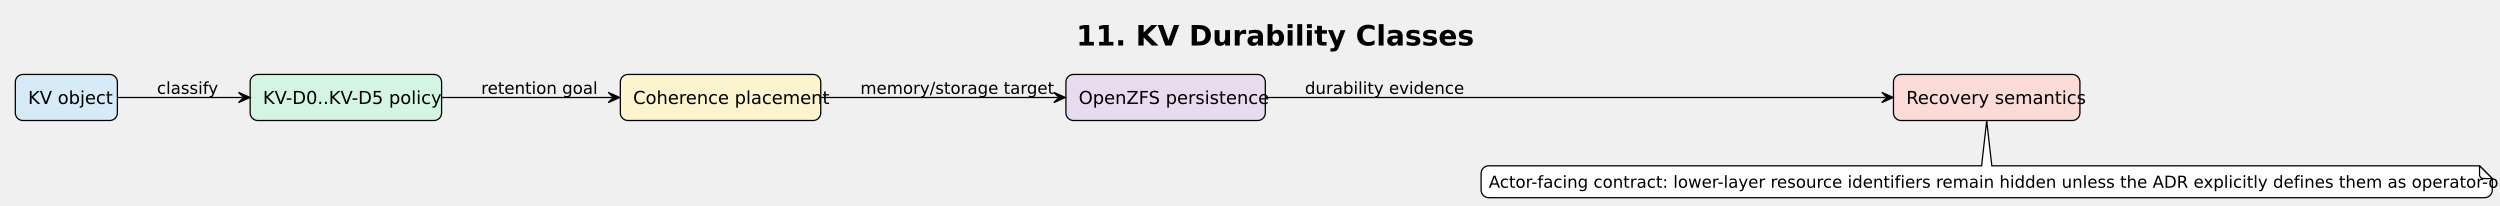
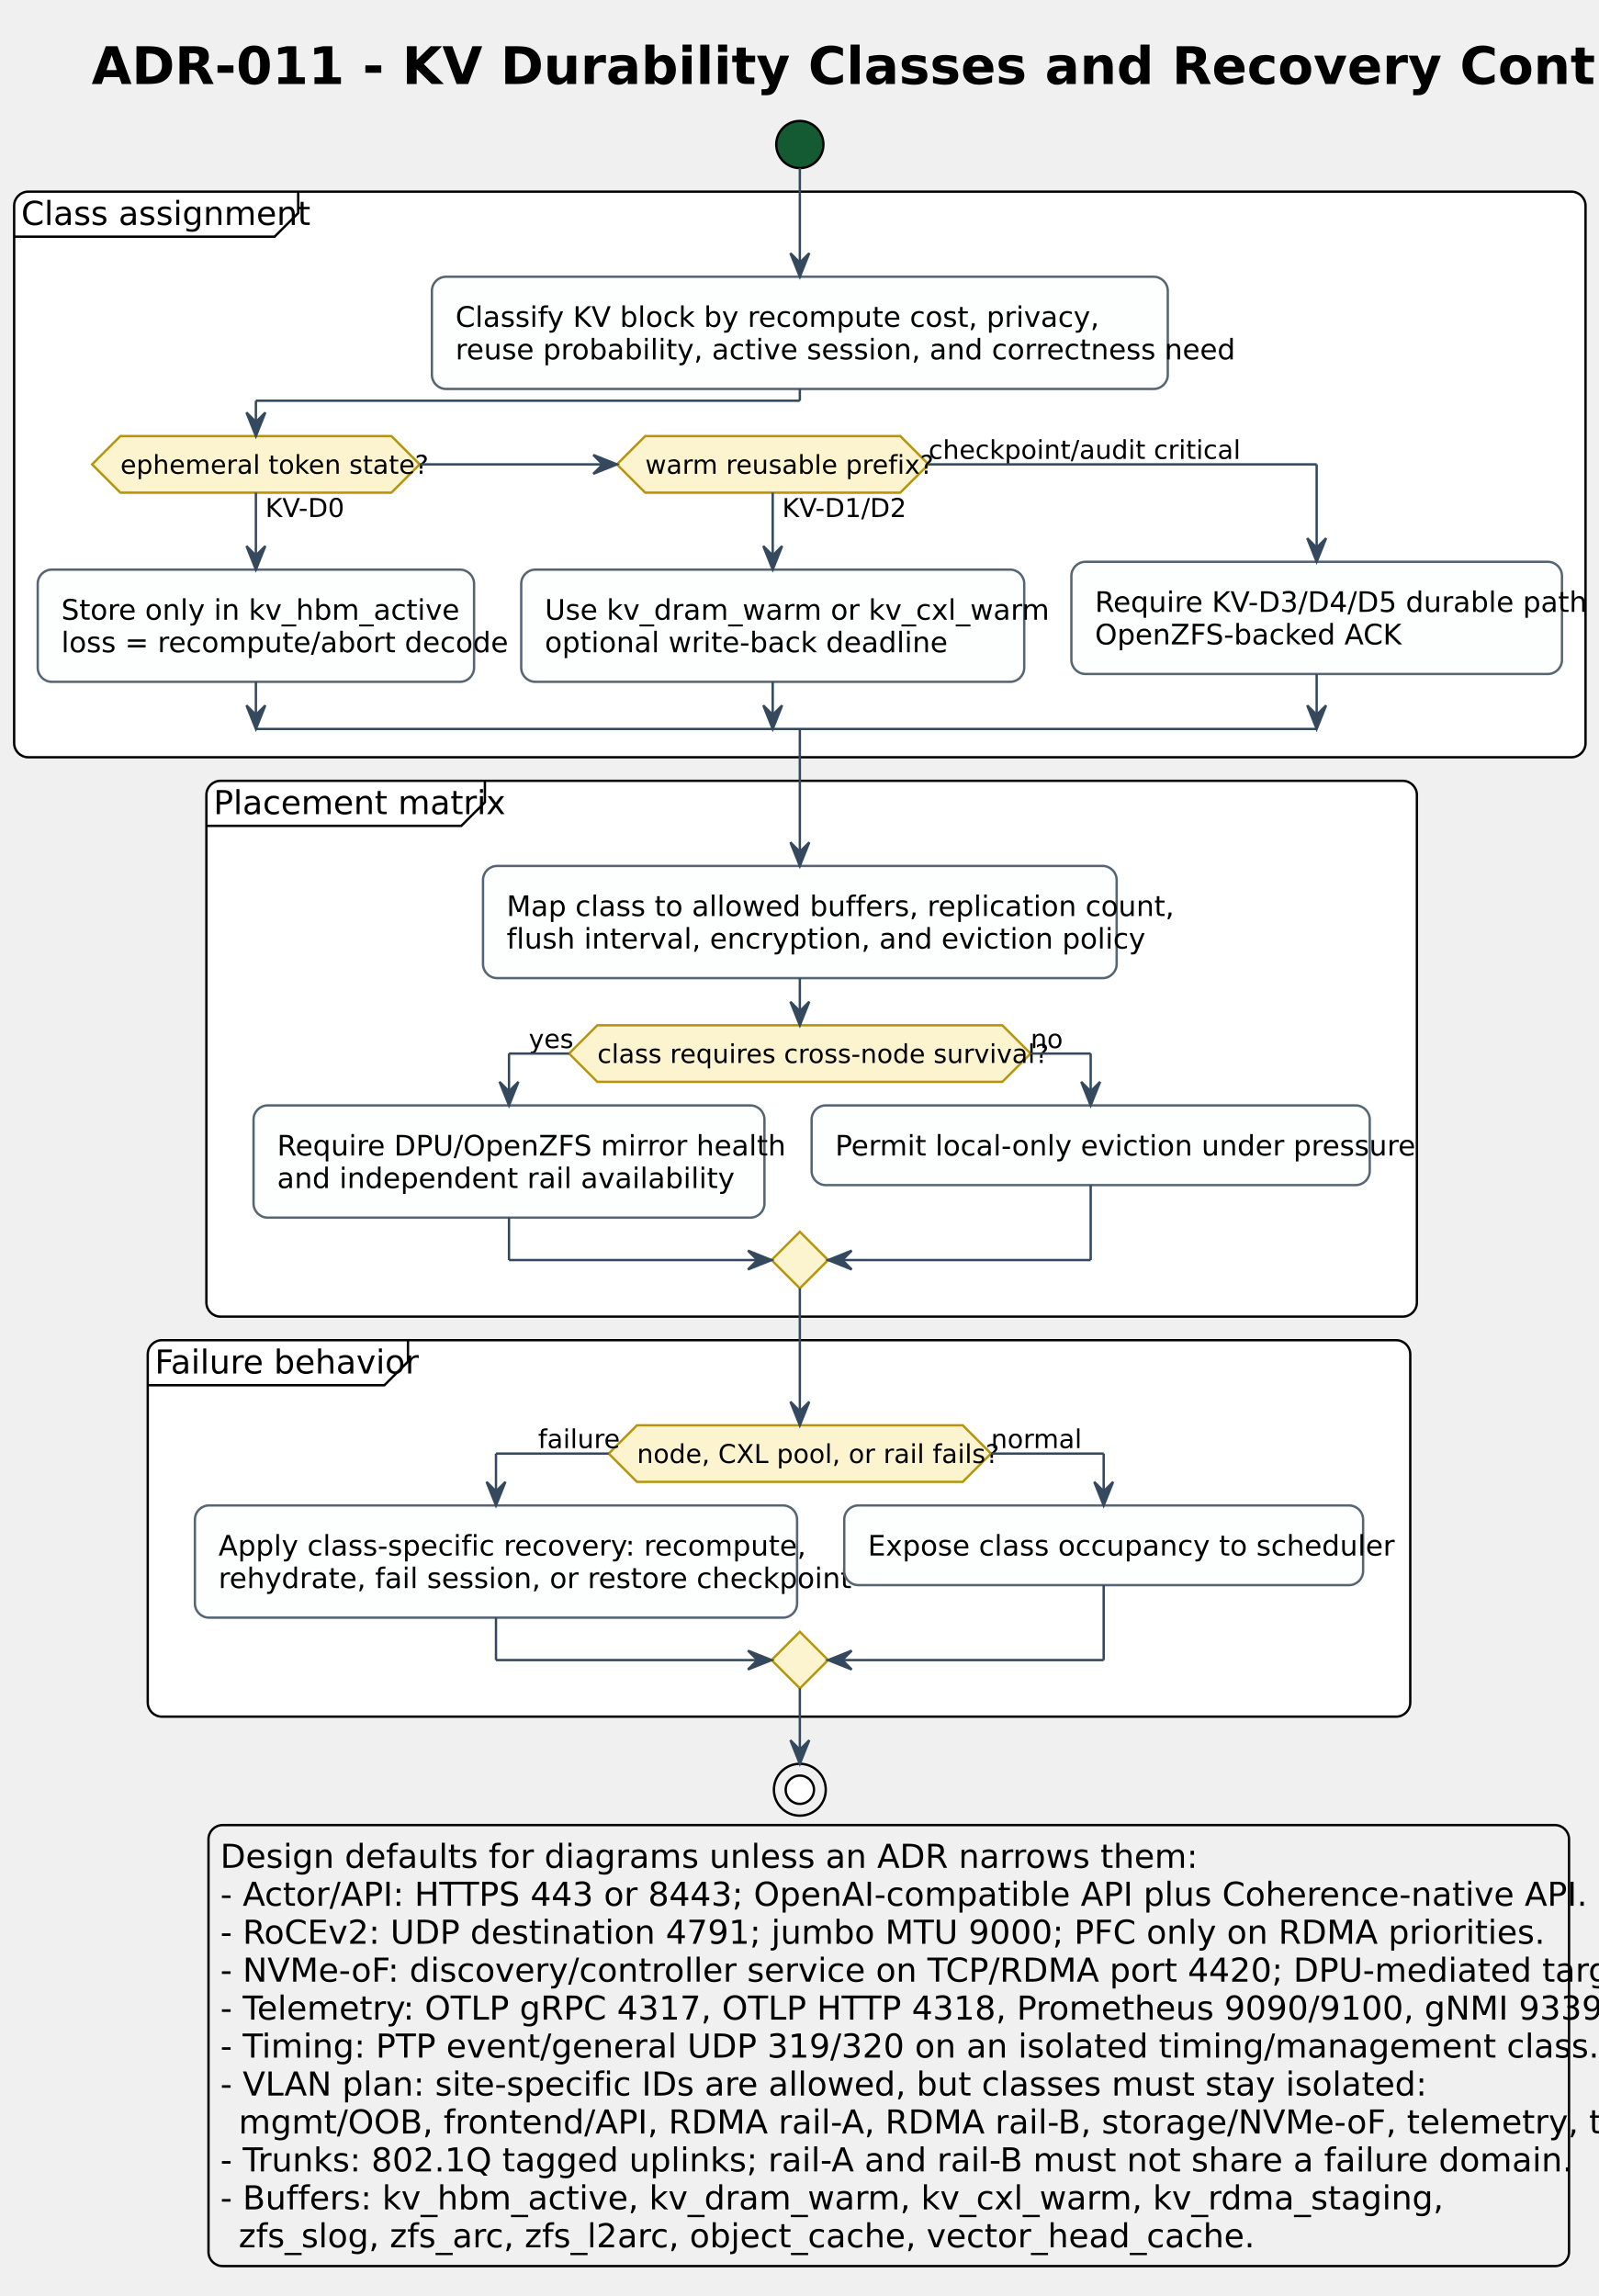
- <svg xmlns="http://www.w3.org/2000/svg" contentStyleType="text/css" data-diagram-type="DESCRIPTION" height="161px" preserveAspectRatio="none" style="width:1958px;height:161px;background:#FFFFFF;" version="1.1" viewBox="0 0 1958 161" width="1958px" zoomAndPan="magnify">
+ <svg xmlns="http://www.w3.org/2000/svg" contentStyleType="text/css" data-diagram-type="ACTIVITY" height="974px" preserveAspectRatio="none" style="width:678px;height:974px;background:#FFFFFF;" version="1.1" viewBox="0 0 678 974" width="678px" zoomAndPan="magnify">
  <defs />
  <g>
-     <g class="title" data-source-line="2">
-       <text fill="#000000" font-family="DejaVu Sans" font-size="22" font-weight="bold" lengthAdjust="spacing" textLength="264.118" x="842.928" y="35.636">11. KV Durability Classes</text>
+     <g class="title" data-source-line="18">
+       <text fill="#000000" font-family="DejaVu Sans" font-size="22" font-weight="bold" lengthAdjust="spacing" textLength="597.867" x="38.856" y="35.636">ADR-011 - KV Durability Classes and Recovery Contracts</text>
    </g>
-     <g class="entity" data-qualified-name="N1" data-source-line="8" id="ent0002">
-       <rect fill="#D6EAF8" height="36.099" rx="6" ry="6" style="stroke:#000000;stroke-width:1;" width="79.924" x="12" y="58.298" />
-       <text fill="#000000" font-family="DejaVu Sans" font-size="14" lengthAdjust="spacing" textLength="59.924" x="22" y="81.43">KV object</text>
-     </g>
-     <g class="entity" data-qualified-name="N2" data-source-line="9" id="ent0003">
-       <rect fill="#D5F5E3" height="36.099" rx="6" ry="6" style="stroke:#000000;stroke-width:1;" width="149.931" x="195.92" y="58.298" />
-       <text fill="#000000" font-family="DejaVu Sans" font-size="14" lengthAdjust="spacing" textLength="129.931" x="205.92" y="81.43">KV-D0..KV-D5 policy</text>
-     </g>
-     <g class="entity" data-qualified-name="N3" data-source-line="10" id="ent0004">
-       <rect fill="#FCF3CF" height="36.099" rx="6" ry="6" style="stroke:#000000;stroke-width:1;" width="156.972" x="485.85" y="58.298" />
-       <text fill="#000000" font-family="DejaVu Sans" font-size="14" lengthAdjust="spacing" textLength="136.972" x="495.85" y="81.43">Coherence placement</text>
-     </g>
-     <g class="entity" data-qualified-name="N4" data-source-line="11" id="ent0005">
-       <rect fill="#E8DAEF" height="36.099" rx="6" ry="6" style="stroke:#000000;stroke-width:1;" width="156.172" x="834.83" y="58.298" />
-       <text fill="#000000" font-family="DejaVu Sans" font-size="14" lengthAdjust="spacing" textLength="136.172" x="844.83" y="81.43">OpenZFS persistence</text>
-     </g>
-     <g class="entity" data-qualified-name="N5" data-source-line="12" id="ent0006">
-       <rect fill="#FADBD8" height="36.099" rx="6" ry="6" style="stroke:#000000;stroke-width:1;" width="146.041" x="1482.96" y="58.298" />
-       <text fill="#000000" font-family="DejaVu Sans" font-size="14" lengthAdjust="spacing" textLength="126.041" x="1492.96" y="81.43">Recovery semantics</text>
-     </g>
-     <g class="entity" data-qualified-name="GMN11" data-source-line="20" id="ent0012">
-       <path d="M1160,135.868 L1160,148.817 A6,6 0 0 0 1166,154.817 L1945.974,154.817 A6,6 0 0 0 1951.974,148.817 L1951.974,139.868 L1941.974,129.868 L1559.98,129.868 L1555.98,94.598 L1551.98,129.868 L1166,129.868 A6,6 0 0 0 1160,135.868" fill="#FFFFFF" style="stroke:#000000;stroke-width:1;" />
-       <path d="M1941.974,129.868 L1941.974,136.868 A3,3 0 0 0 1944.974,139.868 L1951.974,139.868 L1941.974,129.868" fill="#FFFFFF" style="stroke:#000000;stroke-width:1;" />
-       <text fill="#000000" font-family="DejaVu Sans" font-size="13" lengthAdjust="spacing" textLength="770.974" x="1166" y="147.062">Actor-facing contract: lower-layer resource identifiers remain hidden unless the ADR explicitly defines them as operator-only evidence.</text>
-     </g>
-     <g class="link" data-entity-1="ent0002" data-entity-2="ent0003" data-link-type="dependency" data-source-line="14" id="lnk7">
-       <path d="M92.25,76.348 C121.06,76.348 155.05,76.348 189.8,76.348" fill="none" id="N1-to-N2" style="stroke:#000000;stroke-width:1;" />
-       <polygon fill="#000000" points="195.8,76.348,186.8,72.348,190.8,76.348,186.8,80.348,195.8,76.348" style="stroke:#000000;stroke-width:1;" />
-       <text fill="#000000" font-family="DejaVu Sans" font-size="13" lengthAdjust="spacing" textLength="42.618" x="122.92" y="73.542">classify</text>
-     </g>
-     <g class="link" data-entity-1="ent0003" data-entity-2="ent0004" data-link-type="dependency" data-source-line="15" id="lnk8">
-       <path d="M346.19,76.348 C388.77,76.348 436.17,76.348 479.36,76.348" fill="none" id="N2-to-N3" style="stroke:#000000;stroke-width:1;" />
-       <polygon fill="#000000" points="485.36,76.348,476.36,72.348,480.36,76.348,476.36,80.348,485.36,76.348" style="stroke:#000000;stroke-width:1;" />
-       <text fill="#000000" font-family="DejaVu Sans" font-size="13" lengthAdjust="spacing" textLength="78.781" x="376.85" y="73.542">retention goal</text>
-     </g>
-     <g class="link" data-entity-1="ent0004" data-entity-2="ent0005" data-link-type="dependency" data-source-line="16" id="lnk9">
-       <path d="M643.12,76.348 C700.2,76.348 771.38,76.348 828.39,76.348" fill="none" id="N3-to-N4" style="stroke:#000000;stroke-width:1;" />
-       <polygon fill="#000000" points="834.39,76.348,825.39,72.348,829.39,76.348,825.39,80.348,834.39,76.348" style="stroke:#000000;stroke-width:1;" />
-       <text fill="#000000" font-family="DejaVu Sans" font-size="13" lengthAdjust="spacing" textLength="130.774" x="673.83" y="73.542">memory/storage target</text>
-     </g>
-     <g class="link" data-entity-1="ent0005" data-entity-2="ent0006" data-link-type="dependency" data-source-line="17" id="lnk10">
-       <path d="M991.24,76.348 C1116.29,76.348 1355.14,76.348 1476.81,76.348" fill="none" id="N4-to-N5" style="stroke:#000000;stroke-width:1;" />
-       <polygon fill="#000000" points="1482.81,76.348,1473.81,72.348,1477.81,76.348,1473.81,80.348,1482.81,76.348" style="stroke:#000000;stroke-width:1;" />
-       <text fill="#000000" font-family="DejaVu Sans" font-size="13" lengthAdjust="spacing" textLength="107.675" x="1022" y="73.542">durability evidence</text>
+     <ellipse cx="339.29" cy="61.298" fill="#145A32" rx="10" ry="10" style="stroke:#000000;stroke-width:1;" />
+     <rect fill="#FFFFFF" height="239.943" rx="6" ry="6" style="stroke:#000000;stroke-width:1;" width="666.58" x="6" y="81.298" />
+     <path d="M126.489,81.298 L126.489,90.397 L116.489,100.397 L6,100.397" fill="none" style="stroke:#000000;stroke-width:1;" />
+     <text fill="#000000" font-family="DejaVu Sans" font-size="14" lengthAdjust="spacing" textLength="110.489" x="9" y="95.43">Class assignment</text>
+     <rect fill="#FDFEFE" height="47.598" rx="6" ry="6" style="stroke:#566573;stroke-width:1;" width="312.16" x="183.21" y="117.397" />
+     <text fill="#000000" font-family="DejaVu Sans" font-size="12" lengthAdjust="spacing" textLength="242.086" x="193.21" y="138.652">Classify KV block by recompute cost, privacy,</text>
+     <text fill="#000000" font-family="DejaVu Sans" font-size="12" lengthAdjust="spacing" textLength="292.16" x="193.21" y="152.451">reuse probability, active session, and correctness need</text>
+     <polygon fill="#FCF3CF" points="51.068,184.994,166.031,184.994,178.031,196.994,166.031,208.994,51.068,208.994,39.068,196.994,51.068,184.994" style="stroke:#B7950B;stroke-width:1;" />
+     <text fill="#000000" font-family="DejaVu Sans" font-size="11" lengthAdjust="spacing" textLength="32.398" x="112.55" y="219.312">KV-D0</text>
+     <text fill="#000000" font-family="DejaVu Sans" font-size="11" lengthAdjust="spacing" textLength="114.963" x="51.068" y="200.988">ephemeral token state?</text>
+     <rect fill="#FDFEFE" height="47.598" rx="6" ry="6" style="stroke:#566573;stroke-width:1;" width="185.1" x="16" y="241.643" />
+     <text fill="#000000" font-family="DejaVu Sans" font-size="12" lengthAdjust="spacing" textLength="150.076" x="26" y="262.899">Store only in kv_hbm_active</text>
+     <text fill="#000000" font-family="DejaVu Sans" font-size="12" lengthAdjust="spacing" textLength="165.1" x="26" y="276.698">loss = recompute/abort decode</text>
+     <polygon fill="#FCF3CF" points="273.682,184.994,381.894,184.994,393.894,196.994,381.894,208.994,273.682,208.994,261.682,196.994,273.682,184.994" style="stroke:#B7950B;stroke-width:1;" />
+     <text fill="#000000" font-family="DejaVu Sans" font-size="11" lengthAdjust="spacing" textLength="49.516" x="331.788" y="219.312">KV-D1/D2</text>
+     <text fill="#000000" font-family="DejaVu Sans" font-size="11" lengthAdjust="spacing" textLength="108.211" x="273.682" y="200.988">warm reusable prefix?</text>
+     <text fill="#000000" font-family="DejaVu Sans" font-size="11" lengthAdjust="spacing" textLength="113.722" x="393.894" y="194.663">checkpoint/audit critical</text>
+     <rect fill="#FDFEFE" height="47.598" rx="6" ry="6" style="stroke:#566573;stroke-width:1;" width="213.377" x="221.1" y="241.643" />
+     <text fill="#000000" font-family="DejaVu Sans" font-size="12" lengthAdjust="spacing" textLength="193.377" x="231.1" y="262.899">Use kv_dram_warm or kv_cxl_warm</text>
+     <text fill="#000000" font-family="DejaVu Sans" font-size="12" lengthAdjust="spacing" textLength="148.758" x="231.1" y="276.698">optional write-back deadline</text>
+     <rect fill="#FDFEFE" height="47.598" rx="6" ry="6" style="stroke:#566573;stroke-width:1;" width="208.103" x="454.477" y="238.319" />
+     <text fill="#000000" font-family="DejaVu Sans" font-size="12" lengthAdjust="spacing" textLength="188.103" x="464.477" y="259.575">Require KV-D3/D4/D5 durable path</text>
+     <text fill="#000000" font-family="DejaVu Sans" font-size="12" lengthAdjust="spacing" textLength="122.719" x="464.477" y="273.373">OpenZFS-backed ACK</text>
+     <rect fill="#FFFFFF" height="227.294" rx="6" ry="6" style="stroke:#000000;stroke-width:1;" width="513.496" x="87.549" y="331.241" />
+     <path d="M205.693,331.241 L205.693,340.339 L195.693,350.339 L87.549,350.339" fill="none" style="stroke:#000000;stroke-width:1;" />
+     <text fill="#000000" font-family="DejaVu Sans" font-size="14" lengthAdjust="spacing" textLength="108.144" x="90.549" y="345.373">Placement matrix</text>
+     <rect fill="#FDFEFE" height="47.598" rx="6" ry="6" style="stroke:#566573;stroke-width:1;" width="268.795" x="204.893" y="367.339" />
+     <text fill="#000000" font-family="DejaVu Sans" font-size="12" lengthAdjust="spacing" textLength="248.795" x="214.893" y="388.595">Map class to allowed buffers, replication count,</text>
+     <text fill="#000000" font-family="DejaVu Sans" font-size="12" lengthAdjust="spacing" textLength="234.123" x="214.893" y="402.394">flush interval, encryption, and eviction policy</text>
+     <polygon fill="#FCF3CF" points="253.395,434.937,425.185,434.937,437.185,446.937,425.185,458.937,253.395,458.937,241.395,446.937,253.395,434.937" style="stroke:#B7950B;stroke-width:1;" />
+     <text fill="#000000" font-family="DejaVu Sans" font-size="11" lengthAdjust="spacing" textLength="171.789" x="253.395" y="450.93">class requires cross-node survival?</text>
+     <text fill="#000000" font-family="DejaVu Sans" font-size="11" lengthAdjust="spacing" textLength="17.118" x="224.278" y="444.606">yes</text>
+     <text fill="#000000" font-family="DejaVu Sans" font-size="11" lengthAdjust="spacing" textLength="12.235" x="437.185" y="444.606">no</text>
+     <rect fill="#FDFEFE" height="47.598" rx="6" ry="6" style="stroke:#566573;stroke-width:1;" width="216.734" x="107.549" y="468.937" />
+     <text fill="#000000" font-family="DejaVu Sans" font-size="12" lengthAdjust="spacing" textLength="196.734" x="117.549" y="490.193">Require DPU/OpenZFS mirror health</text>
+     <text fill="#000000" font-family="DejaVu Sans" font-size="12" lengthAdjust="spacing" textLength="167.449" x="117.549" y="503.992">and independent rail availability</text>
+     <rect fill="#FDFEFE" height="33.799" rx="6" ry="6" style="stroke:#566573;stroke-width:1;" width="236.762" x="344.283" y="468.937" />
+     <text fill="#000000" font-family="DejaVu Sans" font-size="12" lengthAdjust="spacing" textLength="216.762" x="354.283" y="490.193">Permit local-only eviction under pressure</text>
+     <polygon fill="#FCF3CF" points="339.29,522.535,351.29,534.535,339.29,546.535,327.29,534.535,339.29,522.535" style="stroke:#B7950B;stroke-width:1;" />
+     <rect fill="#FFFFFF" height="159.696" rx="6" ry="6" style="stroke:#000000;stroke-width:1;" width="535.557" x="62.677" y="568.535" />
+     <path d="M173.063,568.535 L173.063,577.633 L163.063,587.633 L62.677,587.633" fill="none" style="stroke:#000000;stroke-width:1;" />
+     <text fill="#000000" font-family="DejaVu Sans" font-size="14" lengthAdjust="spacing" textLength="100.386" x="65.677" y="582.667">Failure behavior</text>
+     <polygon fill="#FCF3CF" points="270.196,604.633,408.384,604.633,420.384,616.633,408.384,628.633,270.196,628.633,258.196,616.633,270.196,604.633" style="stroke:#B7950B;stroke-width:1;" />
+     <text fill="#000000" font-family="DejaVu Sans" font-size="11" lengthAdjust="spacing" textLength="138.188" x="270.196" y="620.627">node, CXL pool, or rail fails?</text>
+     <text fill="#000000" font-family="DejaVu Sans" font-size="11" lengthAdjust="spacing" textLength="29.96" x="228.236" y="614.302">failure</text>
+     <text fill="#000000" font-family="DejaVu Sans" font-size="11" lengthAdjust="spacing" textLength="33.623" x="420.384" y="614.302">normal</text>
+     <rect fill="#FDFEFE" height="47.598" rx="6" ry="6" style="stroke:#566573;stroke-width:1;" width="255.447" x="82.677" y="638.633" />
+     <text fill="#000000" font-family="DejaVu Sans" font-size="12" lengthAdjust="spacing" textLength="220.746" x="92.677" y="659.889">Apply class-specific recovery: recompute,</text>
+     <text fill="#000000" font-family="DejaVu Sans" font-size="12" lengthAdjust="spacing" textLength="235.447" x="92.677" y="673.688">rehydrate, fail session, or restore checkpoint</text>
+     <rect fill="#FDFEFE" height="33.799" rx="6" ry="6" style="stroke:#566573;stroke-width:1;" width="220.109" x="358.125" y="638.633" />
+     <text fill="#000000" font-family="DejaVu Sans" font-size="12" lengthAdjust="spacing" textLength="200.109" x="368.125" y="659.889">Expose class occupancy to scheduler</text>
+     <polygon fill="#FCF3CF" points="339.29,692.231,351.29,704.231,339.29,716.231,327.29,704.231,339.29,692.231" style="stroke:#B7950B;stroke-width:1;" />
+     <ellipse cx="339.29" cy="759.231" fill="none" rx="11" ry="11" style="stroke:#000000;stroke-width:1;" />
+     <ellipse cx="339.29" cy="759.231" fill="#FFFFFF" rx="6" ry="6" style="stroke:#000000;stroke-width:1;" />
+     <line style="stroke:#34495E;stroke-width:1;" x1="108.55" x2="108.55" y1="208.994" y2="241.643" />
+     <polygon fill="#34495E" points="104.55,231.643,108.55,241.643,112.55,231.643,108.55,235.643" style="stroke:#34495E;stroke-width:1;" />
+     <line style="stroke:#34495E;stroke-width:1;" x1="108.55" x2="108.55" y1="289.241" y2="309.241" />
+     <polygon fill="#34495E" points="104.55,299.241,108.55,309.241,112.55,299.241,108.55,303.241" style="stroke:#34495E;stroke-width:1;" />
+     <line style="stroke:#34495E;stroke-width:1;" x1="327.788" x2="327.788" y1="208.994" y2="241.643" />
+     <polygon fill="#34495E" points="323.788,231.643,327.788,241.643,331.788,231.643,327.788,235.643" style="stroke:#34495E;stroke-width:1;" />
+     <line style="stroke:#34495E;stroke-width:1;" x1="327.788" x2="327.788" y1="289.241" y2="309.241" />
+     <polygon fill="#34495E" points="323.788,299.241,327.788,309.241,331.788,299.241,327.788,303.241" style="stroke:#34495E;stroke-width:1;" />
+     <line style="stroke:#34495E;stroke-width:1;" x1="178.031" x2="261.682" y1="196.994" y2="196.994" />
+     <polygon fill="#34495E" points="251.682,192.994,261.682,196.994,251.682,200.994,255.682,196.994" style="stroke:#34495E;stroke-width:1;" />
+     <line style="stroke:#34495E;stroke-width:1;" x1="339.29" x2="339.29" y1="164.994" y2="169.994" />
+     <line style="stroke:#34495E;stroke-width:1;" x1="339.29" x2="108.55" y1="169.994" y2="169.994" />
+     <line style="stroke:#34495E;stroke-width:1;" x1="108.55" x2="108.55" y1="169.994" y2="184.994" />
+     <polygon fill="#34495E" points="104.55,174.994,108.55,184.994,112.55,174.994,108.55,178.994" style="stroke:#34495E;stroke-width:1;" />
+     <line style="stroke:#34495E;stroke-width:1;" x1="393.894" x2="558.528" y1="196.994" y2="196.994" />
+     <line style="stroke:#34495E;stroke-width:1;" x1="558.528" x2="558.528" y1="196.994" y2="238.319" />
+     <polygon fill="#34495E" points="554.528,228.319,558.528,238.319,562.528,228.319,558.528,232.319" style="stroke:#34495E;stroke-width:1;" />
+     <line style="stroke:#34495E;stroke-width:1;" x1="558.528" x2="558.528" y1="285.916" y2="309.241" />
+     <polygon fill="#34495E" points="554.528,299.241,558.528,309.241,562.528,299.241,558.528,303.241" style="stroke:#34495E;stroke-width:1;" />
+     <line style="stroke:#34495E;stroke-width:1;" x1="108.55" x2="558.528" y1="309.241" y2="309.241" />
+     <line style="stroke:#34495E;stroke-width:1;" x1="339.29" x2="339.29" y1="71.298" y2="117.397" />
+     <polygon fill="#34495E" points="335.29,107.397,339.29,117.397,343.29,107.397,339.29,111.397" style="stroke:#34495E;stroke-width:1;" />
+     <line style="stroke:#34495E;stroke-width:1;" x1="241.395" x2="215.916" y1="446.937" y2="446.937" />
+     <line style="stroke:#34495E;stroke-width:1;" x1="215.916" x2="215.916" y1="446.937" y2="468.937" />
+     <polygon fill="#34495E" points="211.916,458.937,215.916,468.937,219.916,458.937,215.916,462.937" style="stroke:#34495E;stroke-width:1;" />
+     <line style="stroke:#34495E;stroke-width:1;" x1="437.185" x2="462.664" y1="446.937" y2="446.937" />
+     <line style="stroke:#34495E;stroke-width:1;" x1="462.664" x2="462.664" y1="446.937" y2="468.937" />
+     <polygon fill="#34495E" points="458.664,458.937,462.664,468.937,466.664,458.937,462.664,462.937" style="stroke:#34495E;stroke-width:1;" />
+     <line style="stroke:#34495E;stroke-width:1;" x1="215.916" x2="215.916" y1="516.535" y2="534.535" />
+     <line style="stroke:#34495E;stroke-width:1;" x1="215.916" x2="327.29" y1="534.535" y2="534.535" />
+     <polygon fill="#34495E" points="317.29,530.535,327.29,534.535,317.29,538.535,321.29,534.535" style="stroke:#34495E;stroke-width:1;" />
+     <line style="stroke:#34495E;stroke-width:1;" x1="462.664" x2="462.664" y1="502.736" y2="534.535" />
+     <line style="stroke:#34495E;stroke-width:1;" x1="462.664" x2="351.29" y1="534.535" y2="534.535" />
+     <polygon fill="#34495E" points="361.29,530.535,351.29,534.535,361.29,538.535,357.29,534.535" style="stroke:#34495E;stroke-width:1;" />
+     <line style="stroke:#34495E;stroke-width:1;" x1="339.29" x2="339.29" y1="414.937" y2="434.937" />
+     <polygon fill="#34495E" points="335.29,424.937,339.29,434.937,343.29,424.937,339.29,428.937" style="stroke:#34495E;stroke-width:1;" />
+     <line style="stroke:#34495E;stroke-width:1;" x1="339.29" x2="339.29" y1="309.241" y2="367.339" />
+     <polygon fill="#34495E" points="335.29,357.339,339.29,367.339,343.29,357.339,339.29,361.339" style="stroke:#34495E;stroke-width:1;" />
+     <line style="stroke:#34495E;stroke-width:1;" x1="258.196" x2="210.401" y1="616.633" y2="616.633" />
+     <line style="stroke:#34495E;stroke-width:1;" x1="210.401" x2="210.401" y1="616.633" y2="638.633" />
+     <polygon fill="#34495E" points="206.401,628.633,210.401,638.633,214.401,628.633,210.401,632.633" style="stroke:#34495E;stroke-width:1;" />
+     <line style="stroke:#34495E;stroke-width:1;" x1="420.384" x2="468.179" y1="616.633" y2="616.633" />
+     <line style="stroke:#34495E;stroke-width:1;" x1="468.179" x2="468.179" y1="616.633" y2="638.633" />
+     <polygon fill="#34495E" points="464.179,628.633,468.179,638.633,472.179,628.633,468.179,632.633" style="stroke:#34495E;stroke-width:1;" />
+     <line style="stroke:#34495E;stroke-width:1;" x1="210.401" x2="210.401" y1="686.231" y2="704.231" />
+     <line style="stroke:#34495E;stroke-width:1;" x1="210.401" x2="327.29" y1="704.231" y2="704.231" />
+     <polygon fill="#34495E" points="317.29,700.231,327.29,704.231,317.29,708.231,321.29,704.231" style="stroke:#34495E;stroke-width:1;" />
+     <line style="stroke:#34495E;stroke-width:1;" x1="468.179" x2="468.179" y1="672.432" y2="704.231" />
+     <line style="stroke:#34495E;stroke-width:1;" x1="468.179" x2="351.29" y1="704.231" y2="704.231" />
+     <polygon fill="#34495E" points="361.29,700.231,351.29,704.231,361.29,708.231,357.29,704.231" style="stroke:#34495E;stroke-width:1;" />
+     <line style="stroke:#34495E;stroke-width:1;" x1="339.29" x2="339.29" y1="546.535" y2="604.633" />
+     <polygon fill="#34495E" points="335.29,594.633,339.29,604.633,343.29,594.633,339.29,598.633" style="stroke:#34495E;stroke-width:1;" />
+     <line style="stroke:#34495E;stroke-width:1;" x1="339.29" x2="339.29" y1="716.231" y2="748.231" />
+     <polygon fill="#34495E" points="335.29,738.231,339.29,748.231,343.29,738.231,339.29,742.231" style="stroke:#34495E;stroke-width:1;" />
+     <g class="legend" data-source-line="20">
+       <rect fill="none" height="187.085" rx="6" ry="6" style="stroke:#000000;stroke-width:1;" width="577.137" x="88.443" y="774.231" />
+       <text fill="#000000" font-family="DejaVu Sans" font-size="14" lengthAdjust="spacing" textLength="368.054" x="93.443" y="792.363">Design defaults for diagrams unless an ADR narrows them:</text>
+       <text fill="#000000" font-family="DejaVu Sans" font-size="14" lengthAdjust="spacing" textLength="528.363" x="93.443" y="808.461">- Actor/API: HTTPS 443 or 8443; OpenAI-compatible API plus Coherence-native API.</text>
+       <text fill="#000000" font-family="DejaVu Sans" font-size="14" lengthAdjust="spacing" textLength="510.426" x="93.443" y="824.56">- RoCEv2: UDP destination 4791; jumbo MTU 9000; PFC only on RDMA priorities.</text>
+       <text fill="#000000" font-family="DejaVu Sans" font-size="14" lengthAdjust="spacing" textLength="554.743" x="93.443" y="840.659">- NVMe-oF: discovery/controller service on TCP/RDMA port 4420; DPU-mediated targets.</text>
+       <text fill="#000000" font-family="DejaVu Sans" font-size="14" lengthAdjust="spacing" textLength="544.701" x="93.443" y="856.757">- Telemetry: OTLP gRPC 4317, OTLP HTTP 4318, Prometheus 9090/9100, gNMI 9339.</text>
+       <text fill="#000000" font-family="DejaVu Sans" font-size="14" lengthAdjust="spacing" textLength="519.825" x="93.443" y="872.856">- Timing: PTP event/general UDP 319/320 on an isolated timing/management class.</text>
+       <text fill="#000000" font-family="DejaVu Sans" font-size="14" lengthAdjust="spacing" textLength="454.412" x="93.443" y="888.955">- VLAN plan: site-specific IDs are allowed, but classes must stay isolated:</text>
+       <text fill="#000000" font-family="DejaVu Sans" font-size="14" lengthAdjust="spacing" textLength="559.357" x="101.223" y="905.053">mgmt/OOB, frontend/API, RDMA rail-A, RDMA rail-B, storage/NVMe-oF, telemetry, timing.</text>
+       <text fill="#000000" font-family="DejaVu Sans" font-size="14" lengthAdjust="spacing" textLength="507.356" x="93.443" y="921.152">- Trunks: 802.1Q tagged uplinks; rail-A and rail-B must not share a failure domain.</text>
+       <text fill="#000000" font-family="DejaVu Sans" font-size="14" lengthAdjust="spacing" textLength="464.495" x="93.443" y="937.25">- Buffers: kv_hbm_active, kv_dram_warm, kv_cxl_warm, kv_rdma_staging,</text>
+       <text fill="#000000" font-family="DejaVu Sans" font-size="14" lengthAdjust="spacing" textLength="392.212" x="101.223" y="953.349">zfs_slog, zfs_arc, zfs_l2arc, object_cache, vector_head_cache.</text>
    </g>
  </g>
</svg>
